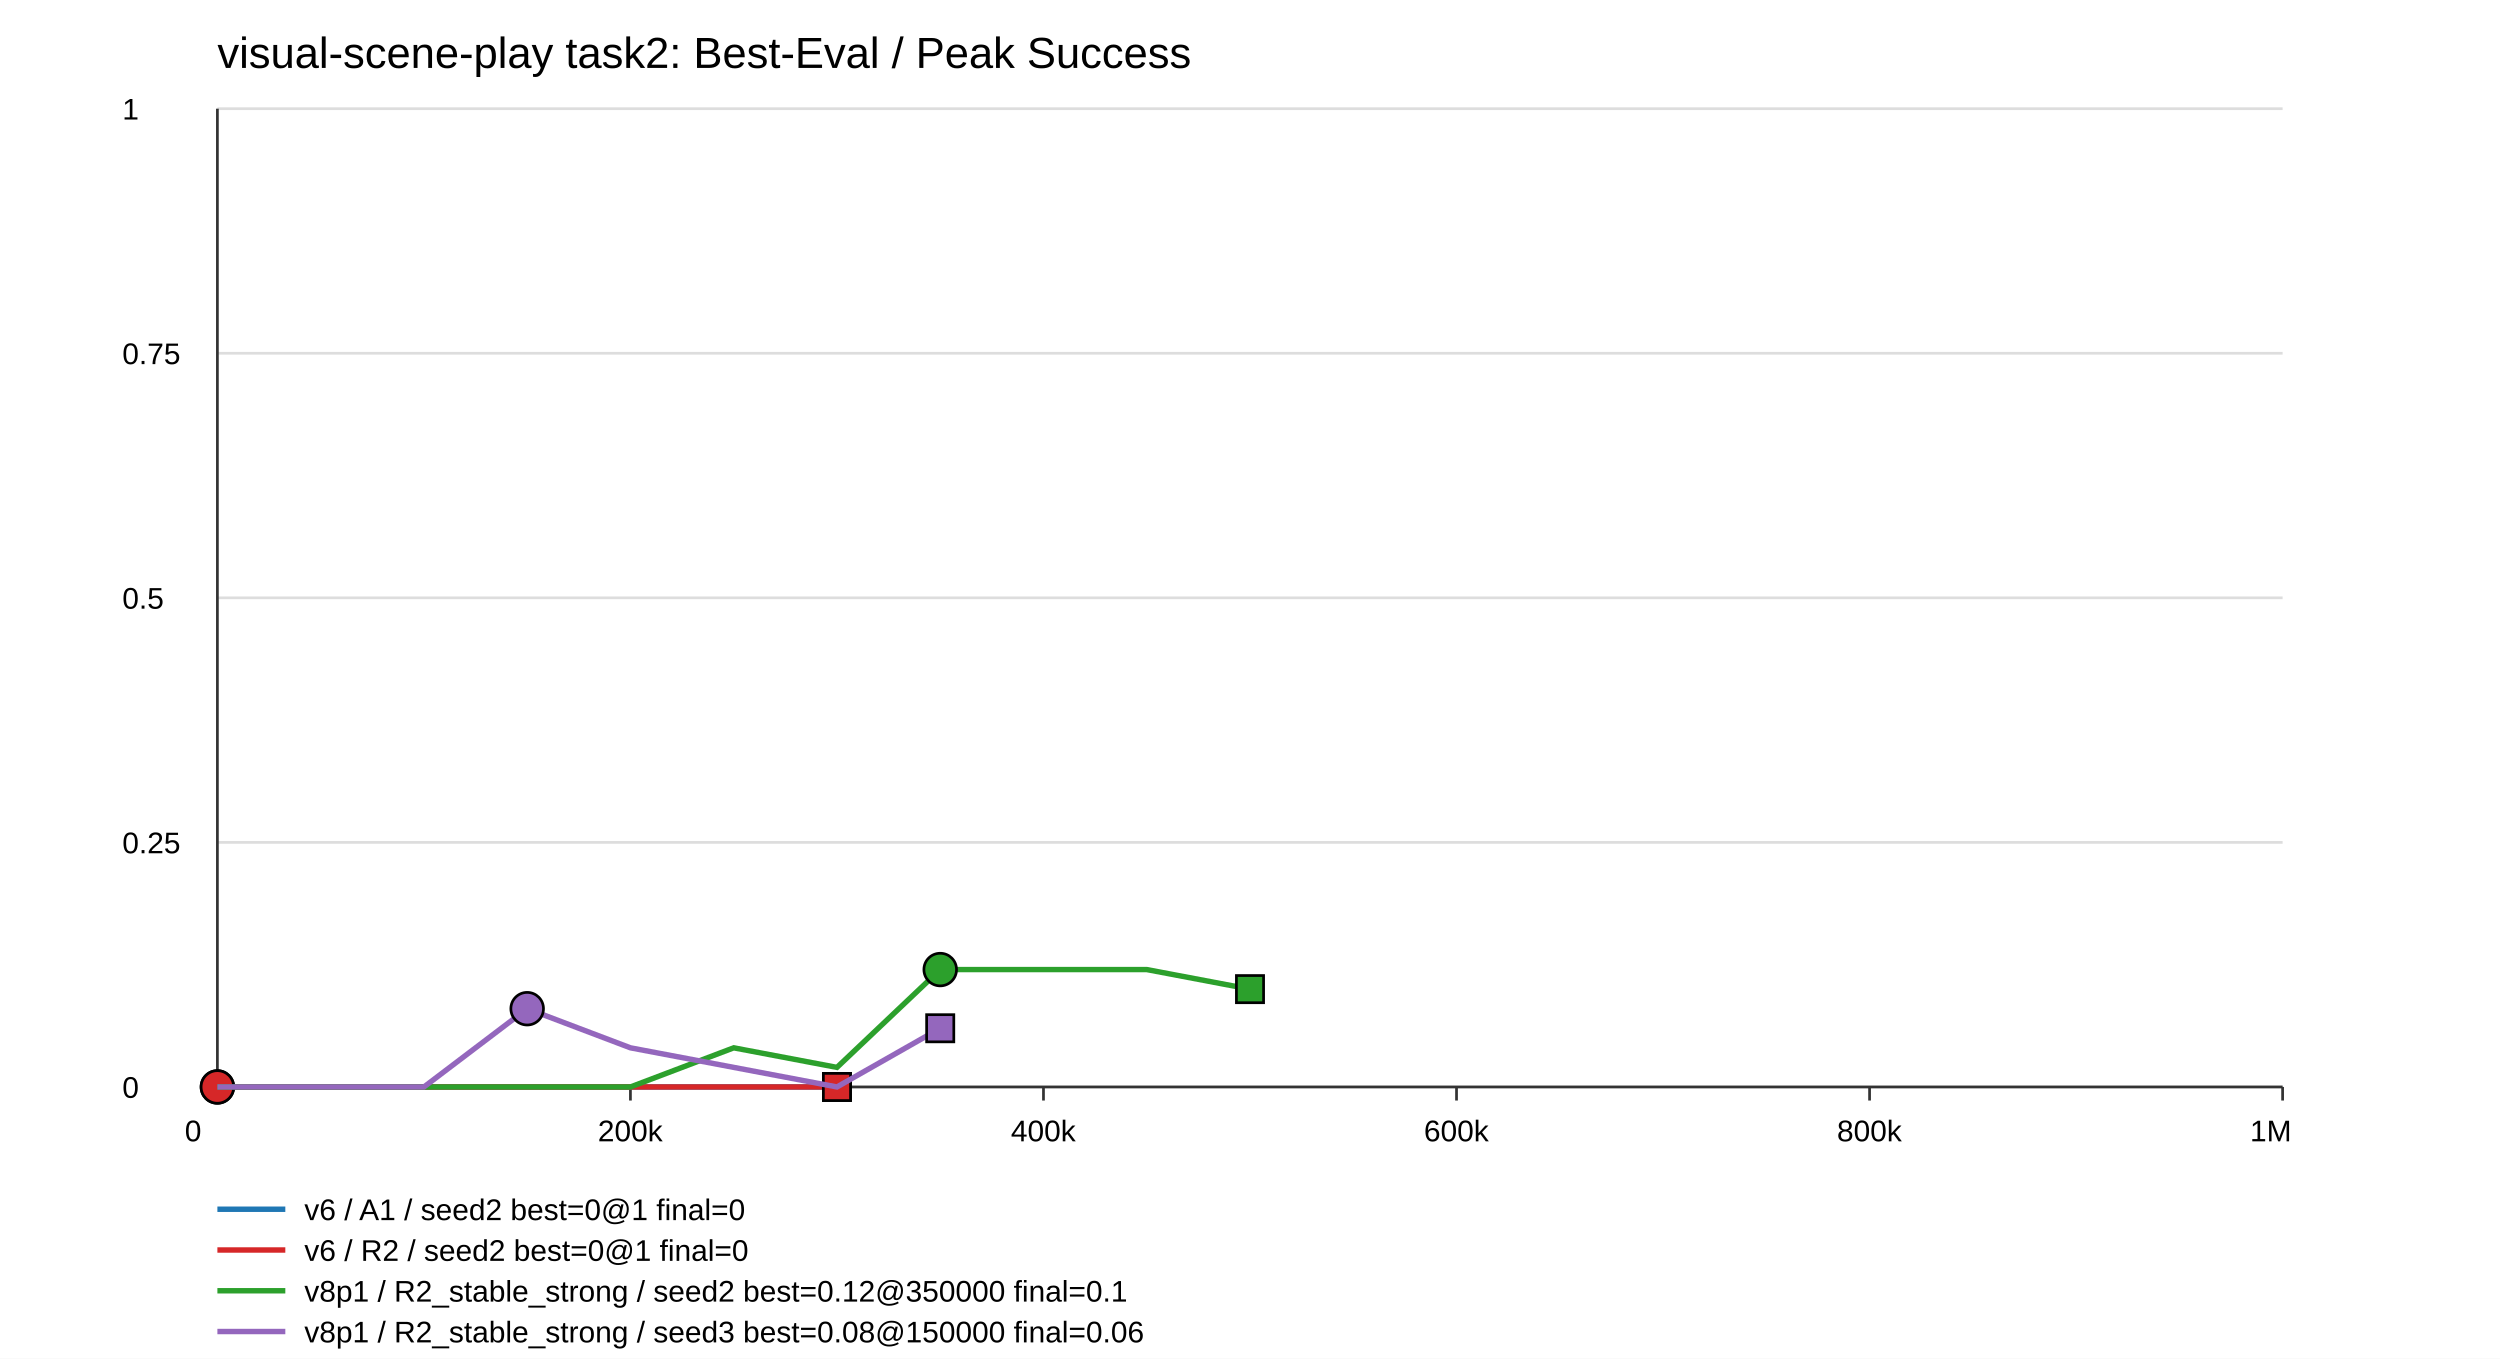
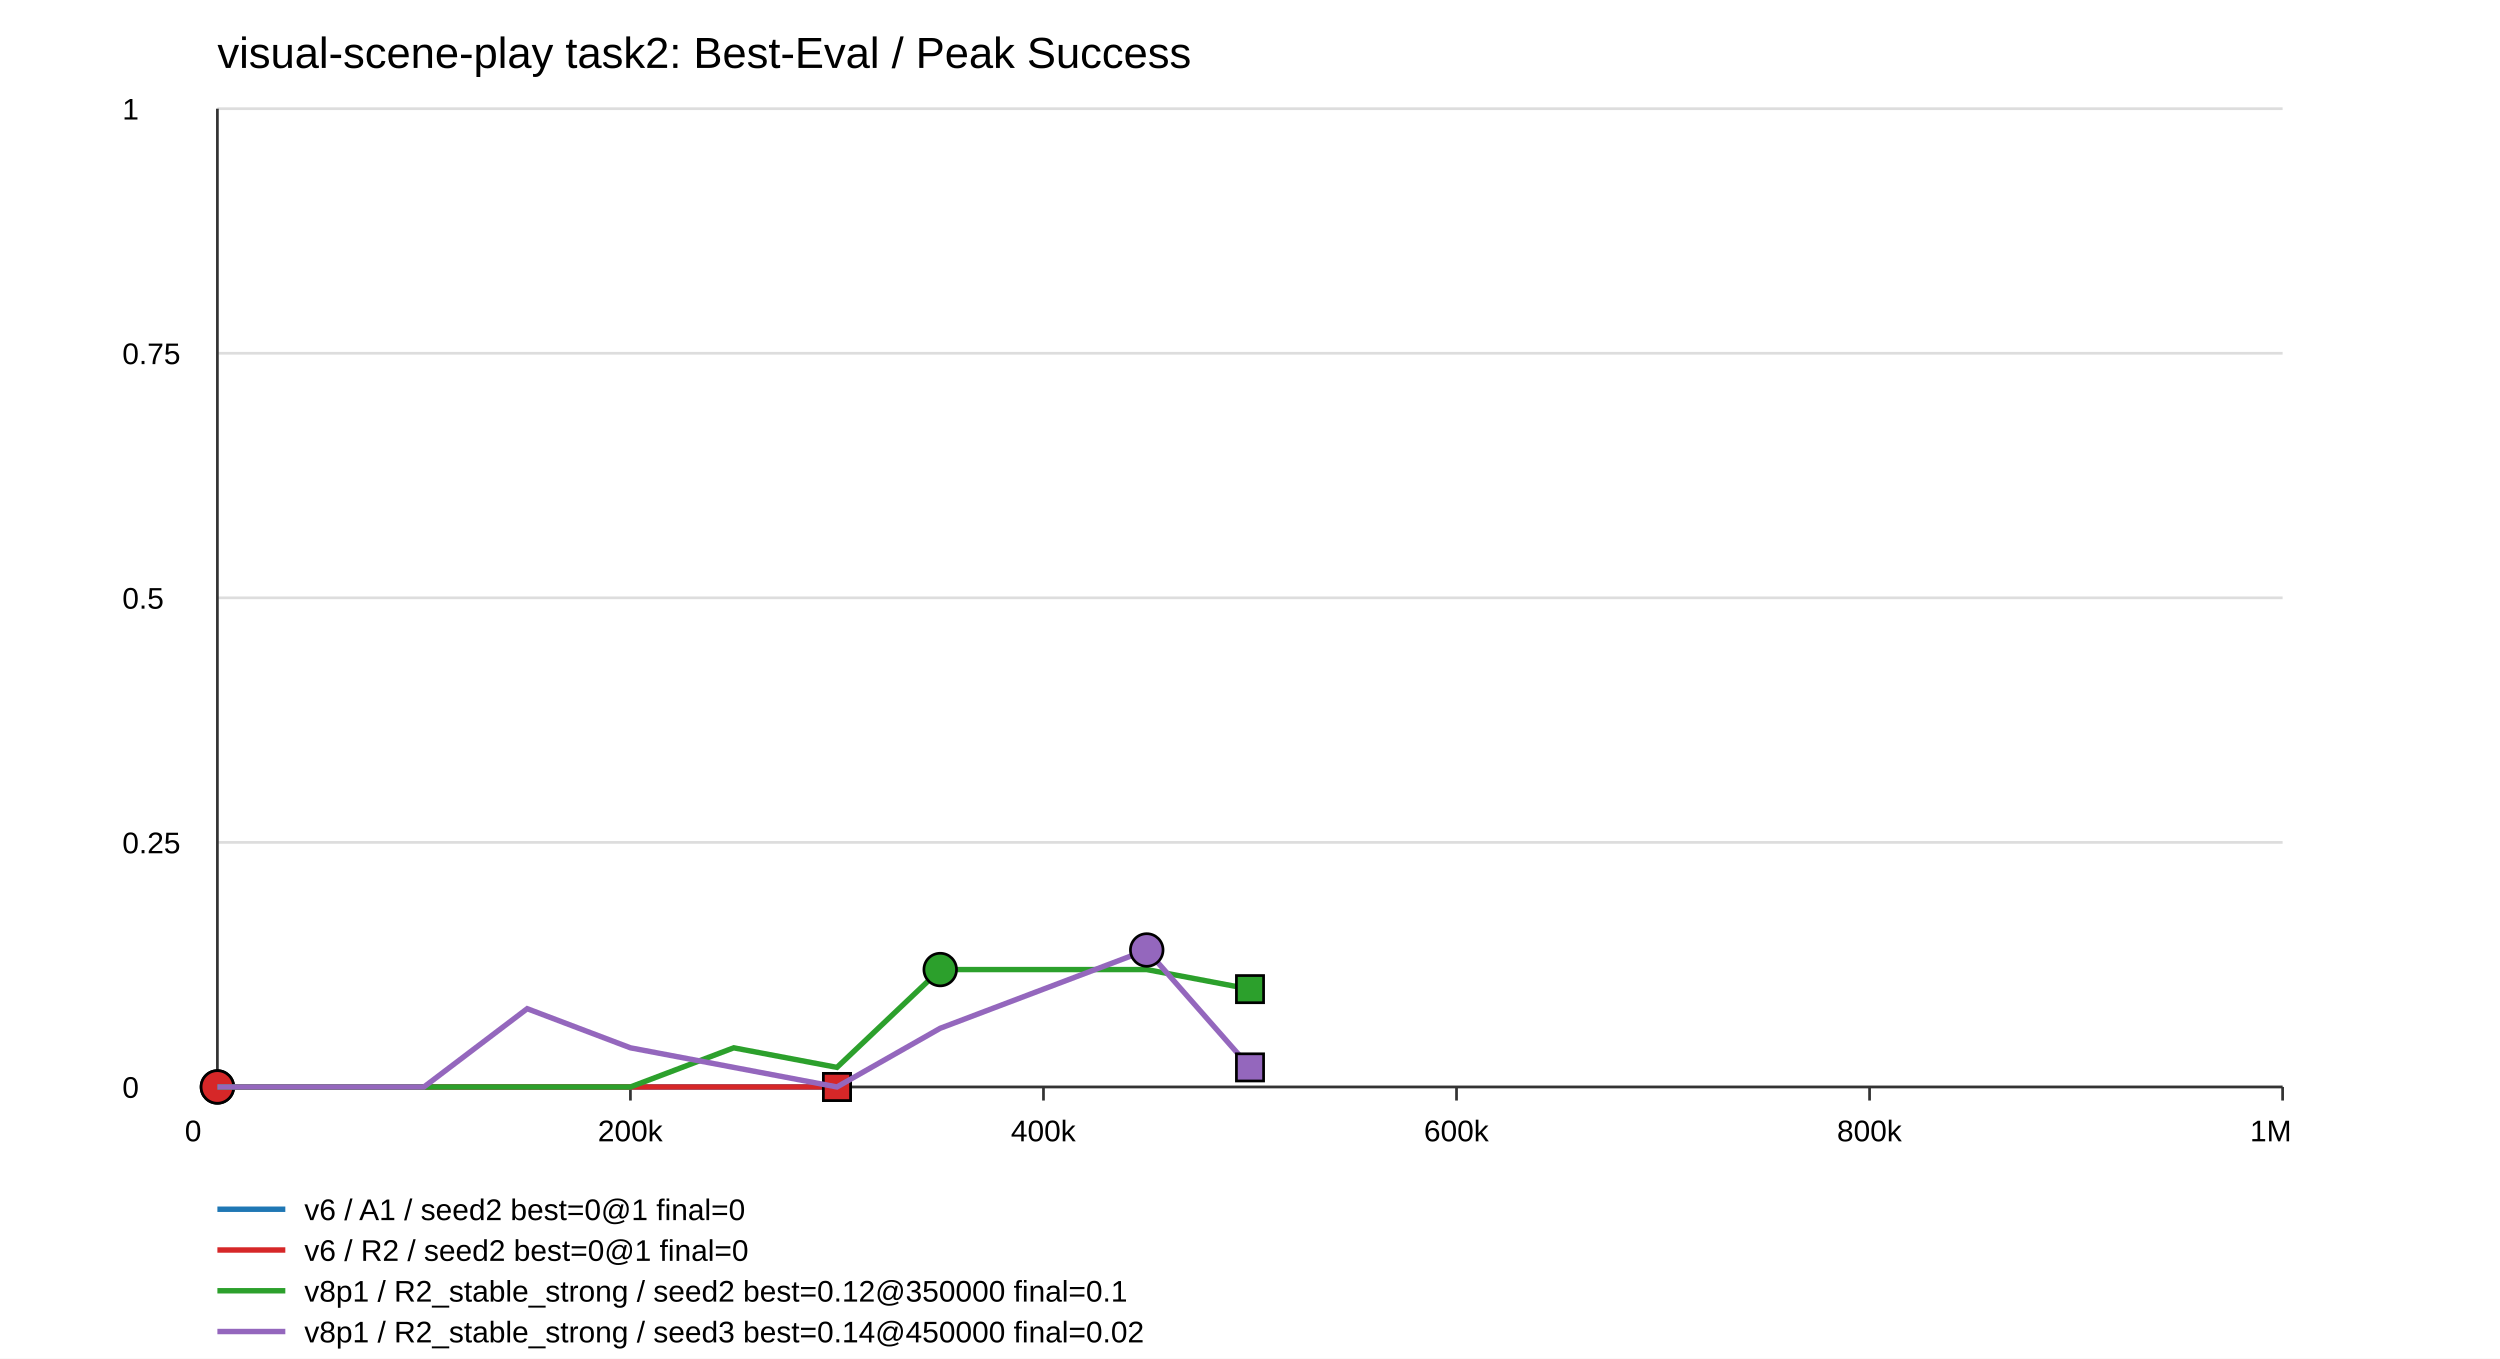
<svg xmlns="http://www.w3.org/2000/svg" width="920" height="500" viewBox="0 0 920 500">
  <rect width="100%" height="100%" fill="white" />
  <text x="80" y="25" font-family="Arial" font-size="16">visual-scene-play task2: Best-Eval / Peak Success</text>
  <line x1="80" y1="400.0" x2="840" y2="400.0" stroke="#ddd" />
  <text x="45" y="404.0" font-family="Arial" font-size="11">0</text>
  <line x1="80" y1="310.0" x2="840" y2="310.0" stroke="#ddd" />
  <text x="45" y="314.0" font-family="Arial" font-size="11">0.25</text>
  <line x1="80" y1="220.0" x2="840" y2="220.0" stroke="#ddd" />
  <text x="45" y="224.0" font-family="Arial" font-size="11">0.5</text>
  <line x1="80" y1="130.0" x2="840" y2="130.0" stroke="#ddd" />
  <text x="45" y="134.0" font-family="Arial" font-size="11">0.75</text>
  <line x1="80" y1="40.0" x2="840" y2="40.0" stroke="#ddd" />
  <text x="45" y="44.0" font-family="Arial" font-size="11">1</text>
  <line x1="80" y1="400" x2="840" y2="400" stroke="#333" />
  <line x1="80" y1="40" x2="80" y2="400" stroke="#333" />
  <line x1="80.0" y1="400" x2="80.0" y2="405" stroke="#333" />
  <text x="68.0" y="420" font-family="Arial" font-size="11">0</text>
  <line x1="232.0" y1="400" x2="232.0" y2="405" stroke="#333" />
  <text x="220.0" y="420" font-family="Arial" font-size="11">200k</text>
  <line x1="384.0" y1="400" x2="384.0" y2="405" stroke="#333" />
  <text x="372.0" y="420" font-family="Arial" font-size="11">400k</text>
  <line x1="536.0" y1="400" x2="536.0" y2="405" stroke="#333" />
  <text x="524.0" y="420" font-family="Arial" font-size="11">600k</text>
  <line x1="688.0" y1="400" x2="688.0" y2="405" stroke="#333" />
  <text x="676.0" y="420" font-family="Arial" font-size="11">800k</text>
  <line x1="840.0" y1="400" x2="840.0" y2="405" stroke="#333" />
  <text x="828.0" y="420" font-family="Arial" font-size="11">1M</text>
  <polyline points="80.0,400.0 118.0,400.0 156.0,400.0 194.0,400.0 232.0,400.0 270.0,400.0 308.0,400.0" fill="none" stroke="#1f77b4" stroke-width="2" />
  <circle cx="80.0" cy="400.0" r="6" fill="#1f77b4" stroke="black" />
  <rect x="303.0" y="395.0" width="10" height="10" fill="#1f77b4" stroke="black" />
  <line x1="80" y1="445" x2="105" y2="445" stroke="#1f77b4" stroke-width="2" />
  <text x="112" y="449" font-family="Arial" font-size="11">v6 / A1 / seed2 best=0@1 final=0</text>
  <polyline points="80.0,400.0 118.0,400.0 156.0,400.0 194.0,400.0 232.0,400.0 270.0,400.0 308.0,400.0" fill="none" stroke="#d62728" stroke-width="2" />
  <circle cx="80.0" cy="400.0" r="6" fill="#d62728" stroke="black" />
  <rect x="303.0" y="395.0" width="10" height="10" fill="#d62728" stroke="black" />
  <line x1="80" y1="460" x2="105" y2="460" stroke="#d62728" stroke-width="2" />
  <text x="112" y="464" font-family="Arial" font-size="11">v6 / R2 / seed2 best=0@1 final=0</text>
  <polyline points="80.0,400.0 118.0,400.0 156.0,400.0 194.0,400.0 232.0,400.0 270.0,385.6 308.0,392.8 346.0,356.8 384.0,356.8 422.0,356.8 460.0,364.0" fill="none" stroke="#2ca02c" stroke-width="2" />
  <circle cx="346.0" cy="356.8" r="6" fill="#2ca02c" stroke="black" />
  <rect x="455.0" y="359.0" width="10" height="10" fill="#2ca02c" stroke="black" />
  <line x1="80" y1="475" x2="105" y2="475" stroke="#2ca02c" stroke-width="2" />
  <text x="112" y="479" font-family="Arial" font-size="11">v8p1 / R2_stable_strong / seed2 best=0.12@350000 final=0.1</text>
-   <polyline points="80.0,400.0 118.0,400.0 156.0,400.0 194.0,371.2 232.0,385.6 270.0,392.8 308.0,400.0 346.0,378.4" fill="none" stroke="#9467bd" stroke-width="2" />
-   <circle cx="194.0" cy="371.2" r="6" fill="#9467bd" stroke="black" />
-   <rect x="341.0" y="373.4" width="10" height="10" fill="#9467bd" stroke="black" />
+   <polyline points="80.0,400.0 118.0,400.0 156.0,400.0 194.0,371.2 232.0,385.6 270.0,392.8 308.0,400.0 346.0,378.4 384.0,364.0 422.0,349.6 460.0,392.8" fill="none" stroke="#9467bd" stroke-width="2" />
+   <circle cx="422.0" cy="349.6" r="6" fill="#9467bd" stroke="black" />
+   <rect x="455.0" y="387.8" width="10" height="10" fill="#9467bd" stroke="black" />
  <line x1="80" y1="490" x2="105" y2="490" stroke="#9467bd" stroke-width="2" />
-   <text x="112" y="494" font-family="Arial" font-size="11">v8p1 / R2_stable_strong / seed3 best=0.08@150000 final=0.06</text>
+   <text x="112" y="494" font-family="Arial" font-size="11">v8p1 / R2_stable_strong / seed3 best=0.14@450000 final=0.02</text>
</svg>
